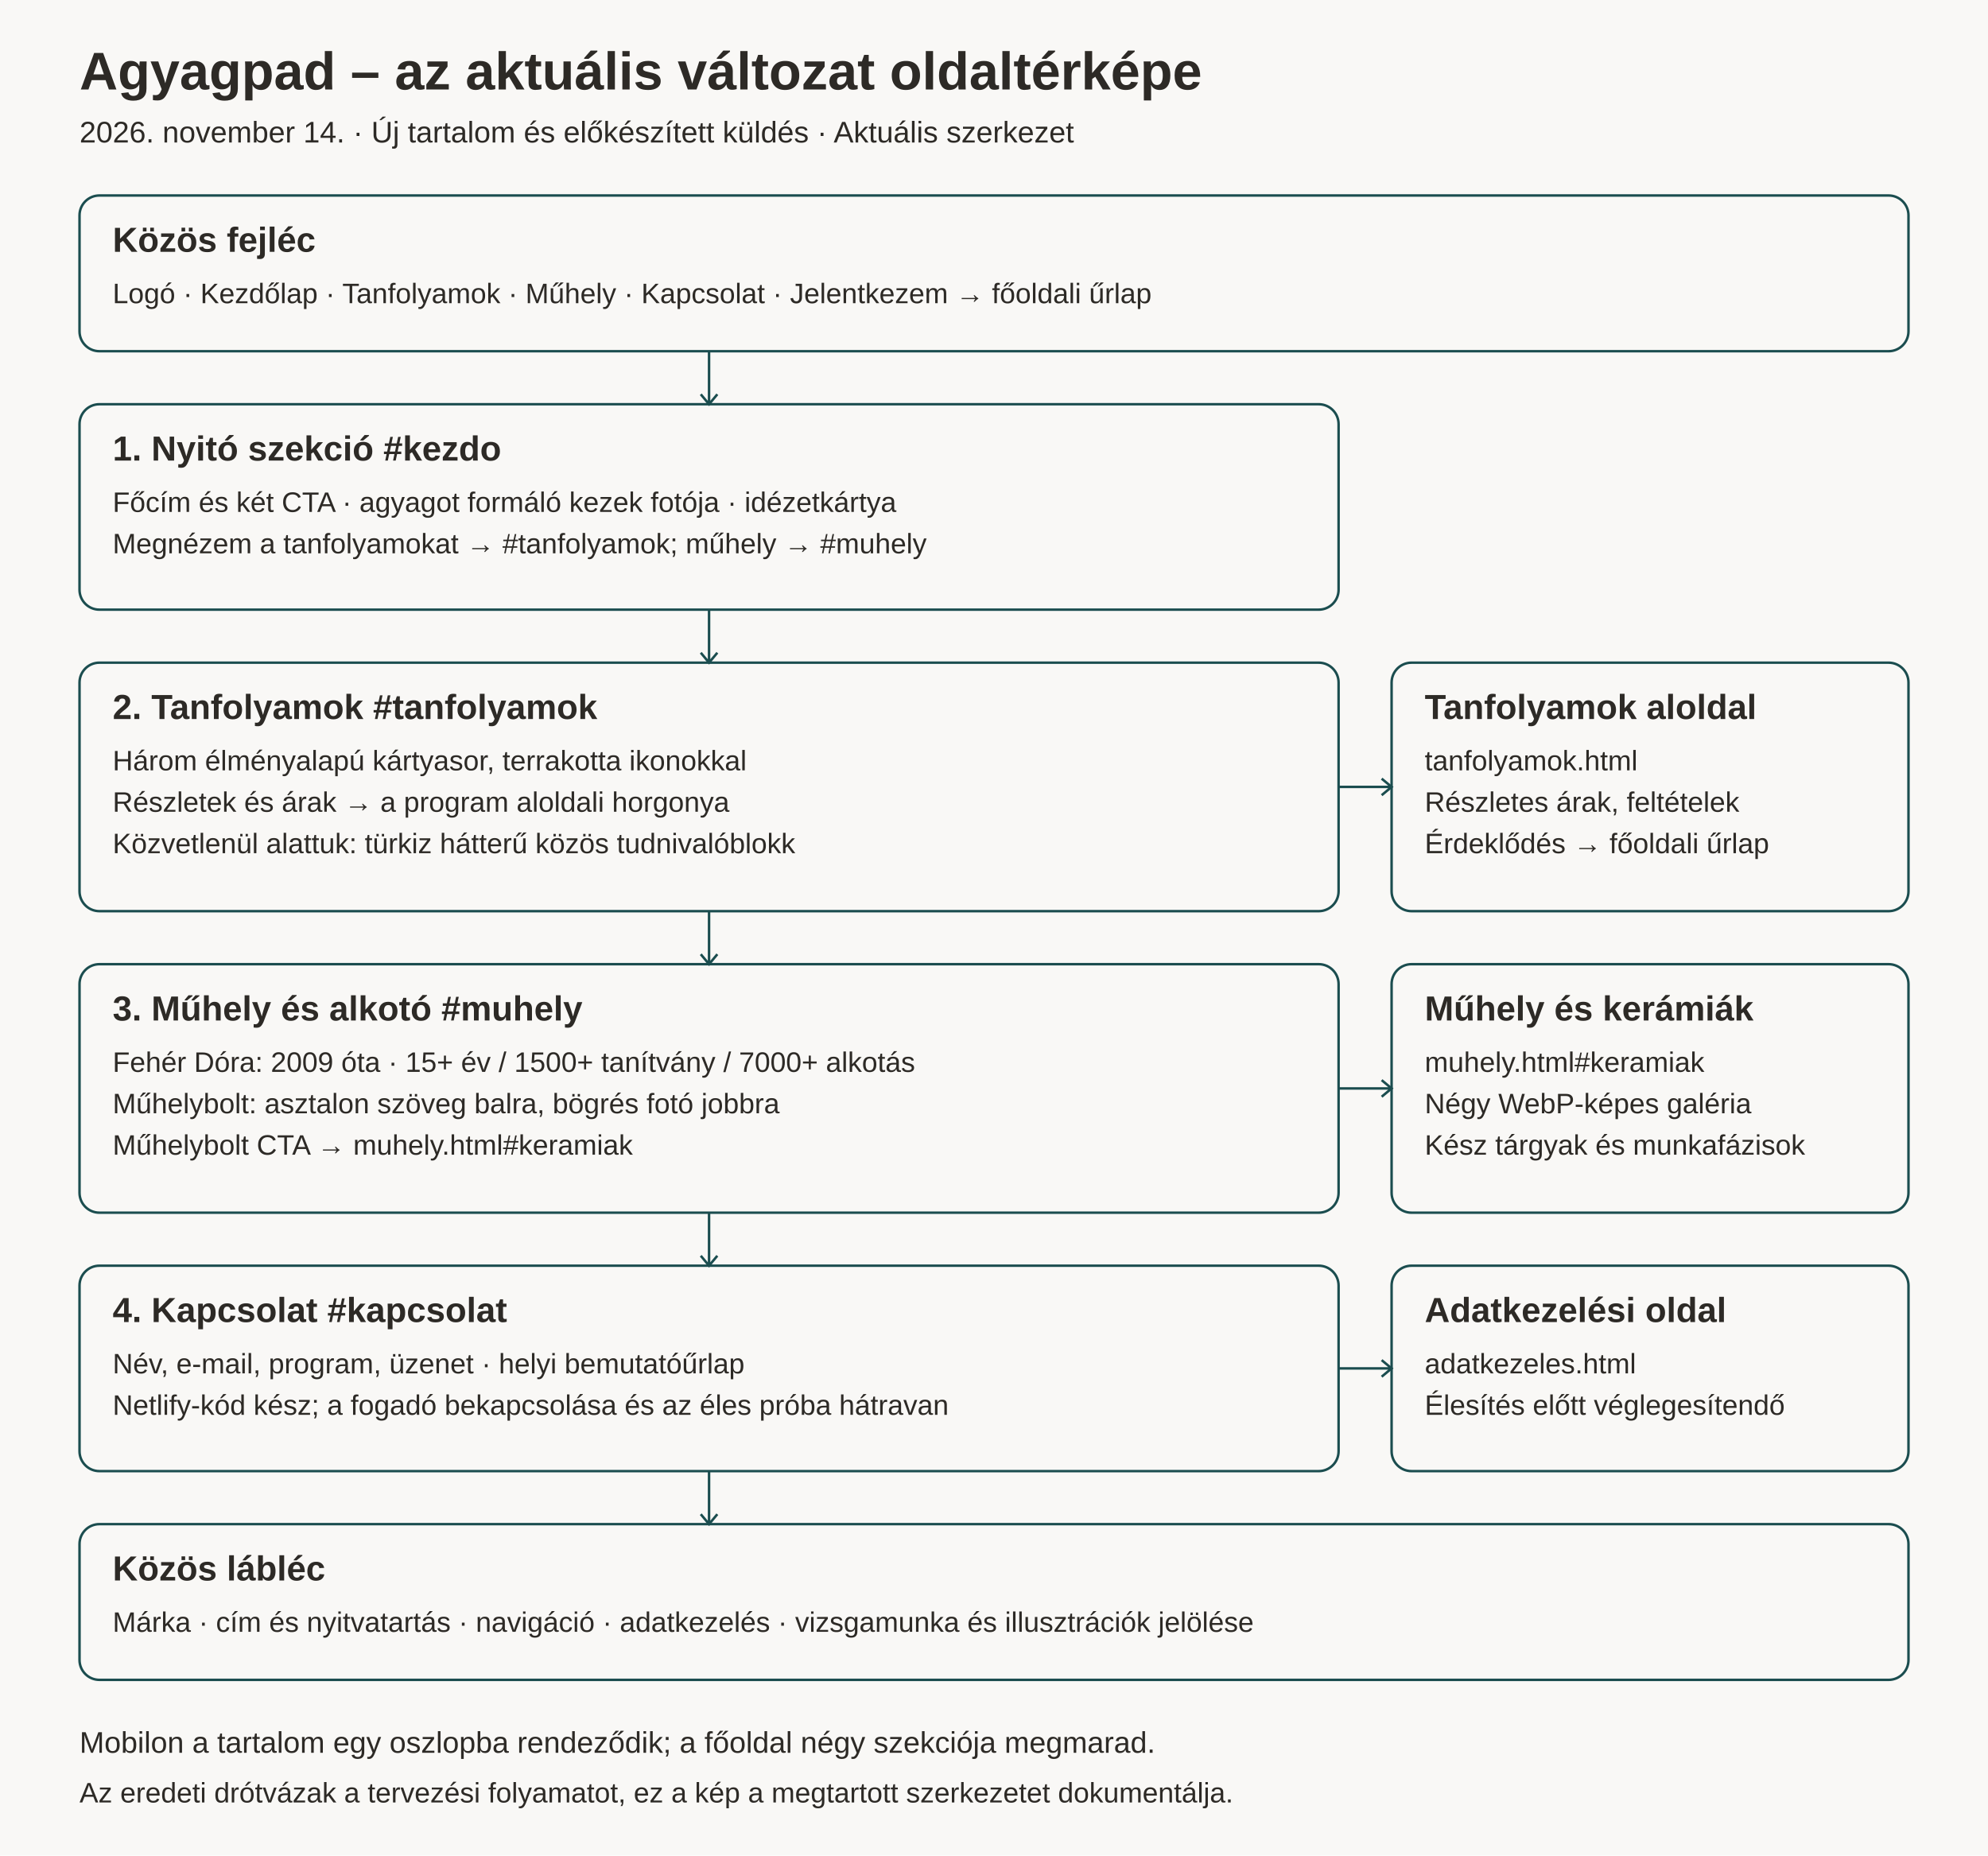
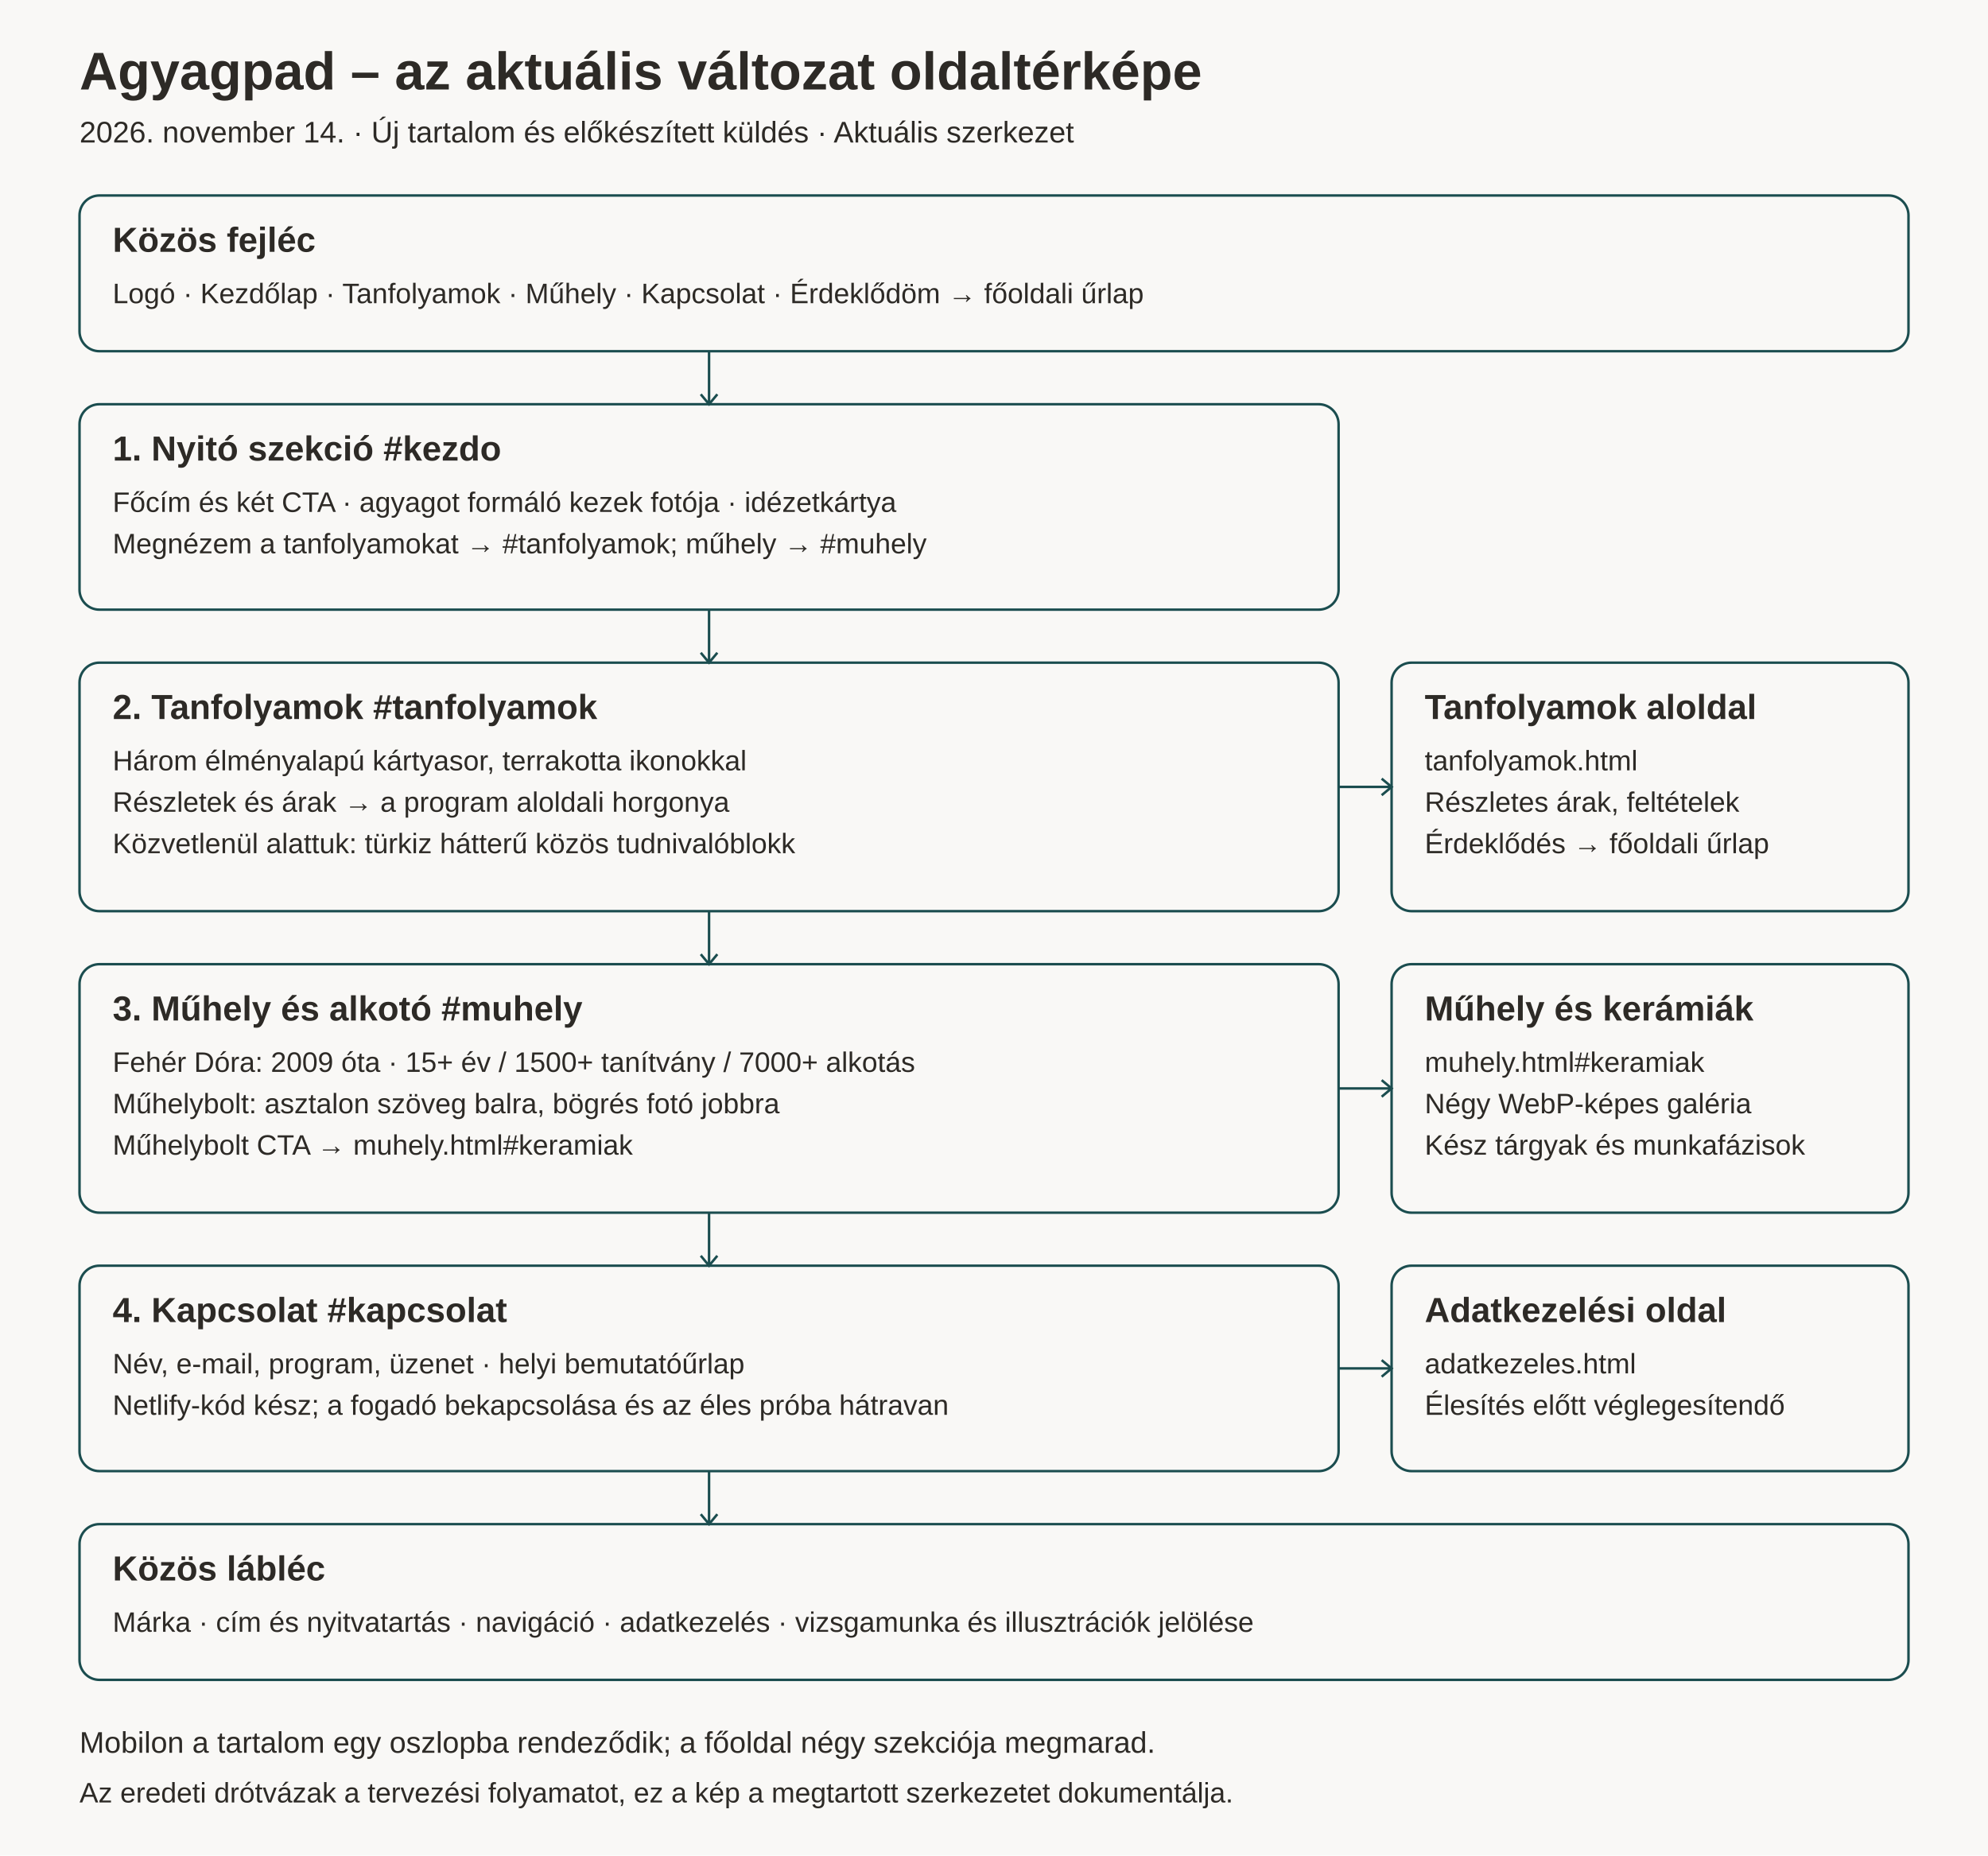
<svg xmlns="http://www.w3.org/2000/svg" width="1200" height="1120" viewBox="0 0 1200 1120">
  <rect width="1200" height="1120" fill="#F9F8F6" />
  <g font-family="Arial,sans-serif" fill="#2D2A26">
    <text x="48" y="54" font-size="32" font-weight="700">Agyagpad – az aktuális változat oldaltérképe</text>
    <text x="48" y="86" font-size="18" font-weight="400">2026. november 14. · Új tartalom és előkészített küldés · Aktuális szerkezet</text>
    <rect x="48" y="118" width="1104" height="94" rx="12" fill="#F9F8F6" stroke="#1B4D4F" stroke-width="1.5" />
    <text x="68" y="152" font-size="21" font-weight="700">Közös fejléc</text>
-     <text x="68" y="183" font-size="17" font-weight="400">Logó · Kezdőlap · Tanfolyamok · Műhely · Kapcsolat · Jelentkezem → főoldali űrlap</text>
+     <text x="68" y="183" font-size="17" font-weight="400">Logó · Kezdőlap · Tanfolyamok · Műhely · Kapcsolat · Érdeklődöm → főoldali űrlap</text>
    <rect x="48" y="244" width="760" height="124" rx="12" fill="#F9F8F6" stroke="#1B4D4F" stroke-width="1.5" />
    <text x="68" y="278" font-size="21" font-weight="700">1. Nyitó szekció  #kezdo</text>
    <text x="68" y="309" font-size="17" font-weight="400">Főcím és két CTA · agyagot formáló kezek fotója · idézetkártya</text>
    <text x="68" y="334" font-size="17" font-weight="400">Megnézem a tanfolyamokat → #tanfolyamok; műhely → #muhely</text>
    <path d="M428 212 V244 m-5 -6 5 6 5-6" fill="none" stroke="#1B4D4F" stroke-width="1.5" />
    <rect x="48" y="400" width="760" height="150" rx="12" fill="#F9F8F6" stroke="#1B4D4F" stroke-width="1.5" />
    <text x="68" y="434" font-size="21" font-weight="700">2. Tanfolyamok  #tanfolyamok</text>
    <text x="68" y="465" font-size="17" font-weight="400">Három élményalapú kártyasor, terrakotta ikonokkal</text>
    <text x="68" y="490" font-size="17" font-weight="400">Részletek és árak → a program aloldali horgonya</text>
    <text x="68" y="515" font-size="17" font-weight="400">Közvetlenül alattuk: türkiz hátterű közös tudnivalóblokk</text>
    <path d="M428 368 V400 m-5 -6 5 6 5-6" fill="none" stroke="#1B4D4F" stroke-width="1.5" />
    <rect x="840" y="400" width="312" height="150" rx="12" fill="#F9F8F6" stroke="#1B4D4F" stroke-width="1.5" />
    <text x="860" y="434" font-size="21" font-weight="700">Tanfolyamok aloldal</text>
    <text x="860" y="465" font-size="17" font-weight="400">tanfolyamok.html</text>
    <text x="860" y="490" font-size="17" font-weight="400">Részletes árak, feltételek</text>
    <text x="860" y="515" font-size="17" font-weight="400">Érdeklődés → főoldali űrlap</text>
    <path d="M808 475 H840 m-6 -5 6 5-6 5" fill="none" stroke="#1B4D4F" stroke-width="1.5" />
    <rect x="48" y="582" width="760" height="150" rx="12" fill="#F9F8F6" stroke="#1B4D4F" stroke-width="1.5" />
    <text x="68" y="616" font-size="21" font-weight="700">3. Műhely és alkotó  #muhely</text>
    <text x="68" y="647" font-size="17" font-weight="400">Fehér Dóra: 2009 óta · 15+ év / 1500+ tanítvány / 7000+ alkotás</text>
    <text x="68" y="672" font-size="17" font-weight="400">Műhelybolt: asztalon szöveg balra, bögrés fotó jobbra</text>
    <text x="68" y="697" font-size="17" font-weight="400">Műhelybolt CTA → muhely.html#keramiak</text>
    <path d="M428 550 V582 m-5 -6 5 6 5-6" fill="none" stroke="#1B4D4F" stroke-width="1.5" />
    <rect x="840" y="582" width="312" height="150" rx="12" fill="#F9F8F6" stroke="#1B4D4F" stroke-width="1.5" />
    <text x="860" y="616" font-size="21" font-weight="700">Műhely és kerámiák</text>
    <text x="860" y="647" font-size="17" font-weight="400">muhely.html#keramiak</text>
    <text x="860" y="672" font-size="17" font-weight="400">Négy WebP-képes galéria</text>
    <text x="860" y="697" font-size="17" font-weight="400">Kész tárgyak és munkafázisok</text>
    <path d="M808 657 H840 m-6 -5 6 5-6 5" fill="none" stroke="#1B4D4F" stroke-width="1.5" />
    <rect x="48" y="764" width="760" height="124" rx="12" fill="#F9F8F6" stroke="#1B4D4F" stroke-width="1.5" />
    <text x="68" y="798" font-size="21" font-weight="700">4. Kapcsolat  #kapcsolat</text>
    <text x="68" y="829" font-size="17" font-weight="400">Név, e-mail, program, üzenet · helyi bemutatóűrlap</text>
    <text x="68" y="854" font-size="17" font-weight="400">Netlify-kód kész; a fogadó bekapcsolása és az éles próba hátravan</text>
    <path d="M428 732 V764 m-5 -6 5 6 5-6" fill="none" stroke="#1B4D4F" stroke-width="1.5" />
    <rect x="840" y="764" width="312" height="124" rx="12" fill="#F9F8F6" stroke="#1B4D4F" stroke-width="1.5" />
    <text x="860" y="798" font-size="21" font-weight="700">Adatkezelési oldal</text>
    <text x="860" y="829" font-size="17" font-weight="400">adatkezeles.html</text>
    <text x="860" y="854" font-size="17" font-weight="400">Élesítés előtt véglegesítendő</text>
    <path d="M808 826 H840 m-6 -5 6 5-6 5" fill="none" stroke="#1B4D4F" stroke-width="1.5" />
    <rect x="48" y="920" width="1104" height="94" rx="12" fill="#F9F8F6" stroke="#1B4D4F" stroke-width="1.5" />
    <text x="68" y="954" font-size="21" font-weight="700">Közös lábléc</text>
    <text x="68" y="985" font-size="17" font-weight="400">Márka · cím és nyitvatartás · navigáció · adatkezelés · vizsgamunka és illusztrációk jelölése</text>
    <path d="M428 888 V920 m-5 -6 5 6 5-6" fill="none" stroke="#1B4D4F" stroke-width="1.5" />
    <text x="48" y="1058" font-size="18" font-weight="400">Mobilon a tartalom egy oszlopba rendeződik; a főoldal négy szekciója megmarad.</text>
    <text x="48" y="1088" font-size="17" font-weight="400">Az eredeti drótvázak a tervezési folyamatot, ez a kép a megtartott szerkezetet dokumentálja.</text>
  </g>
</svg>
